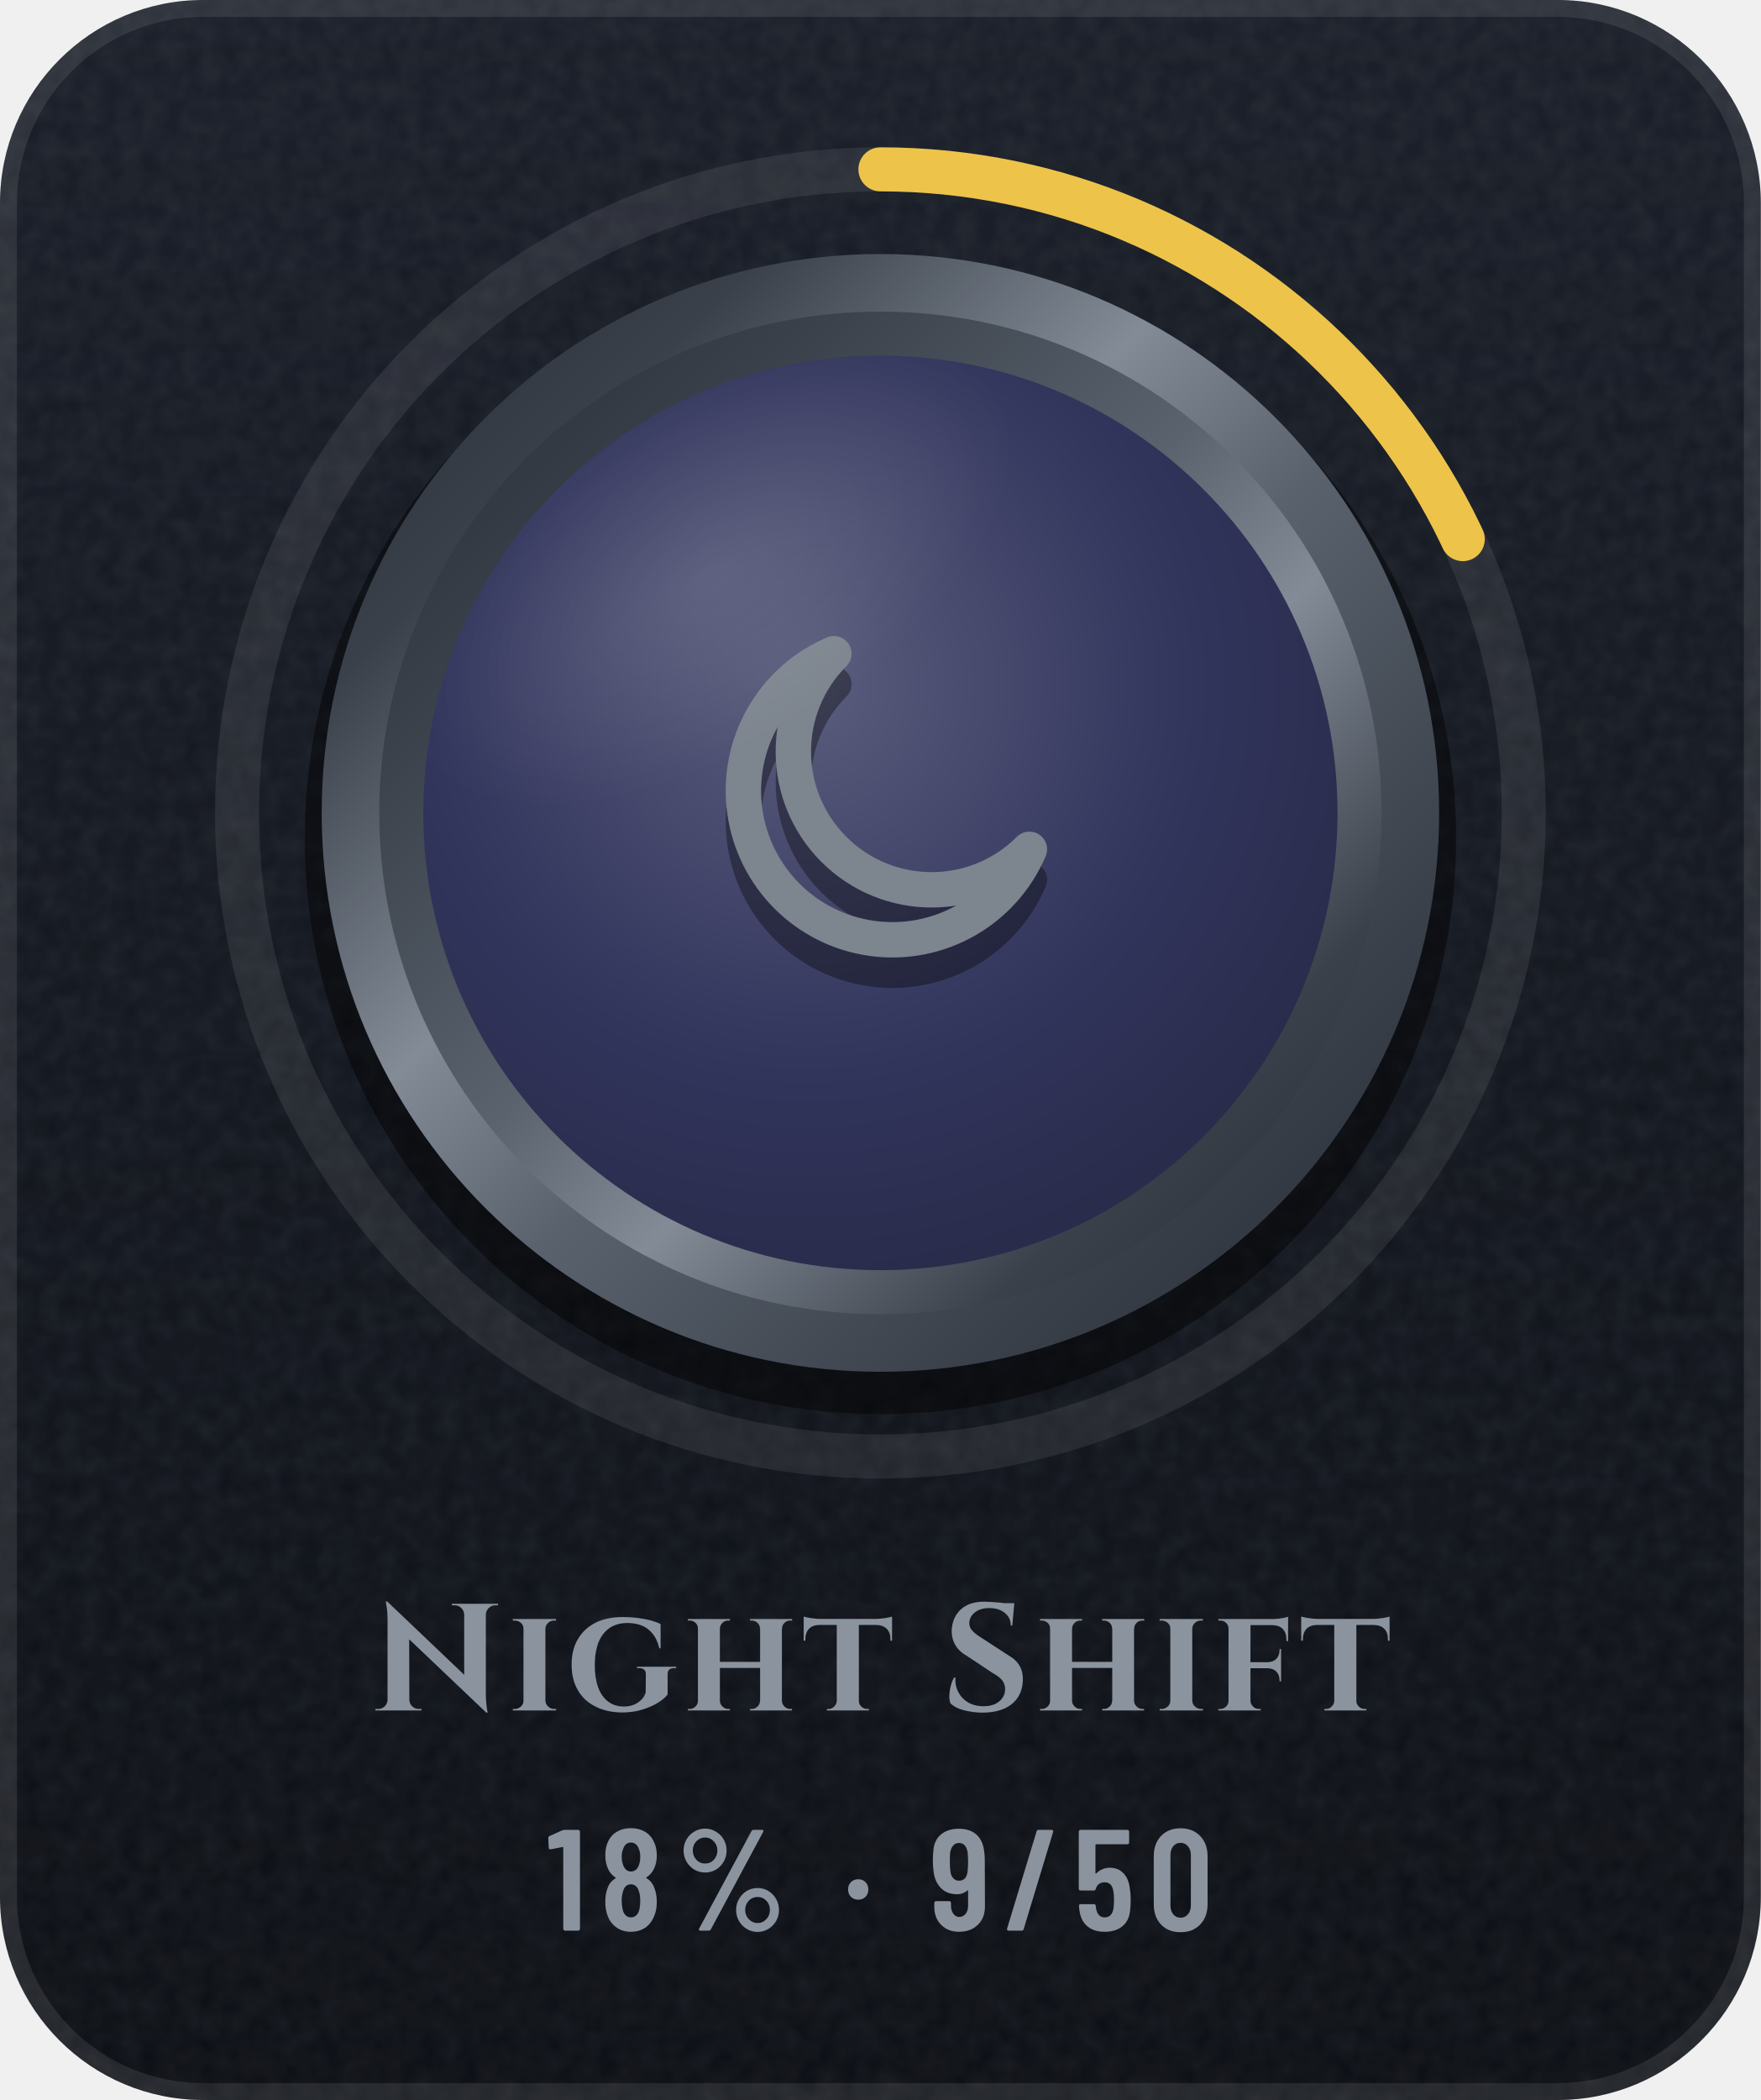
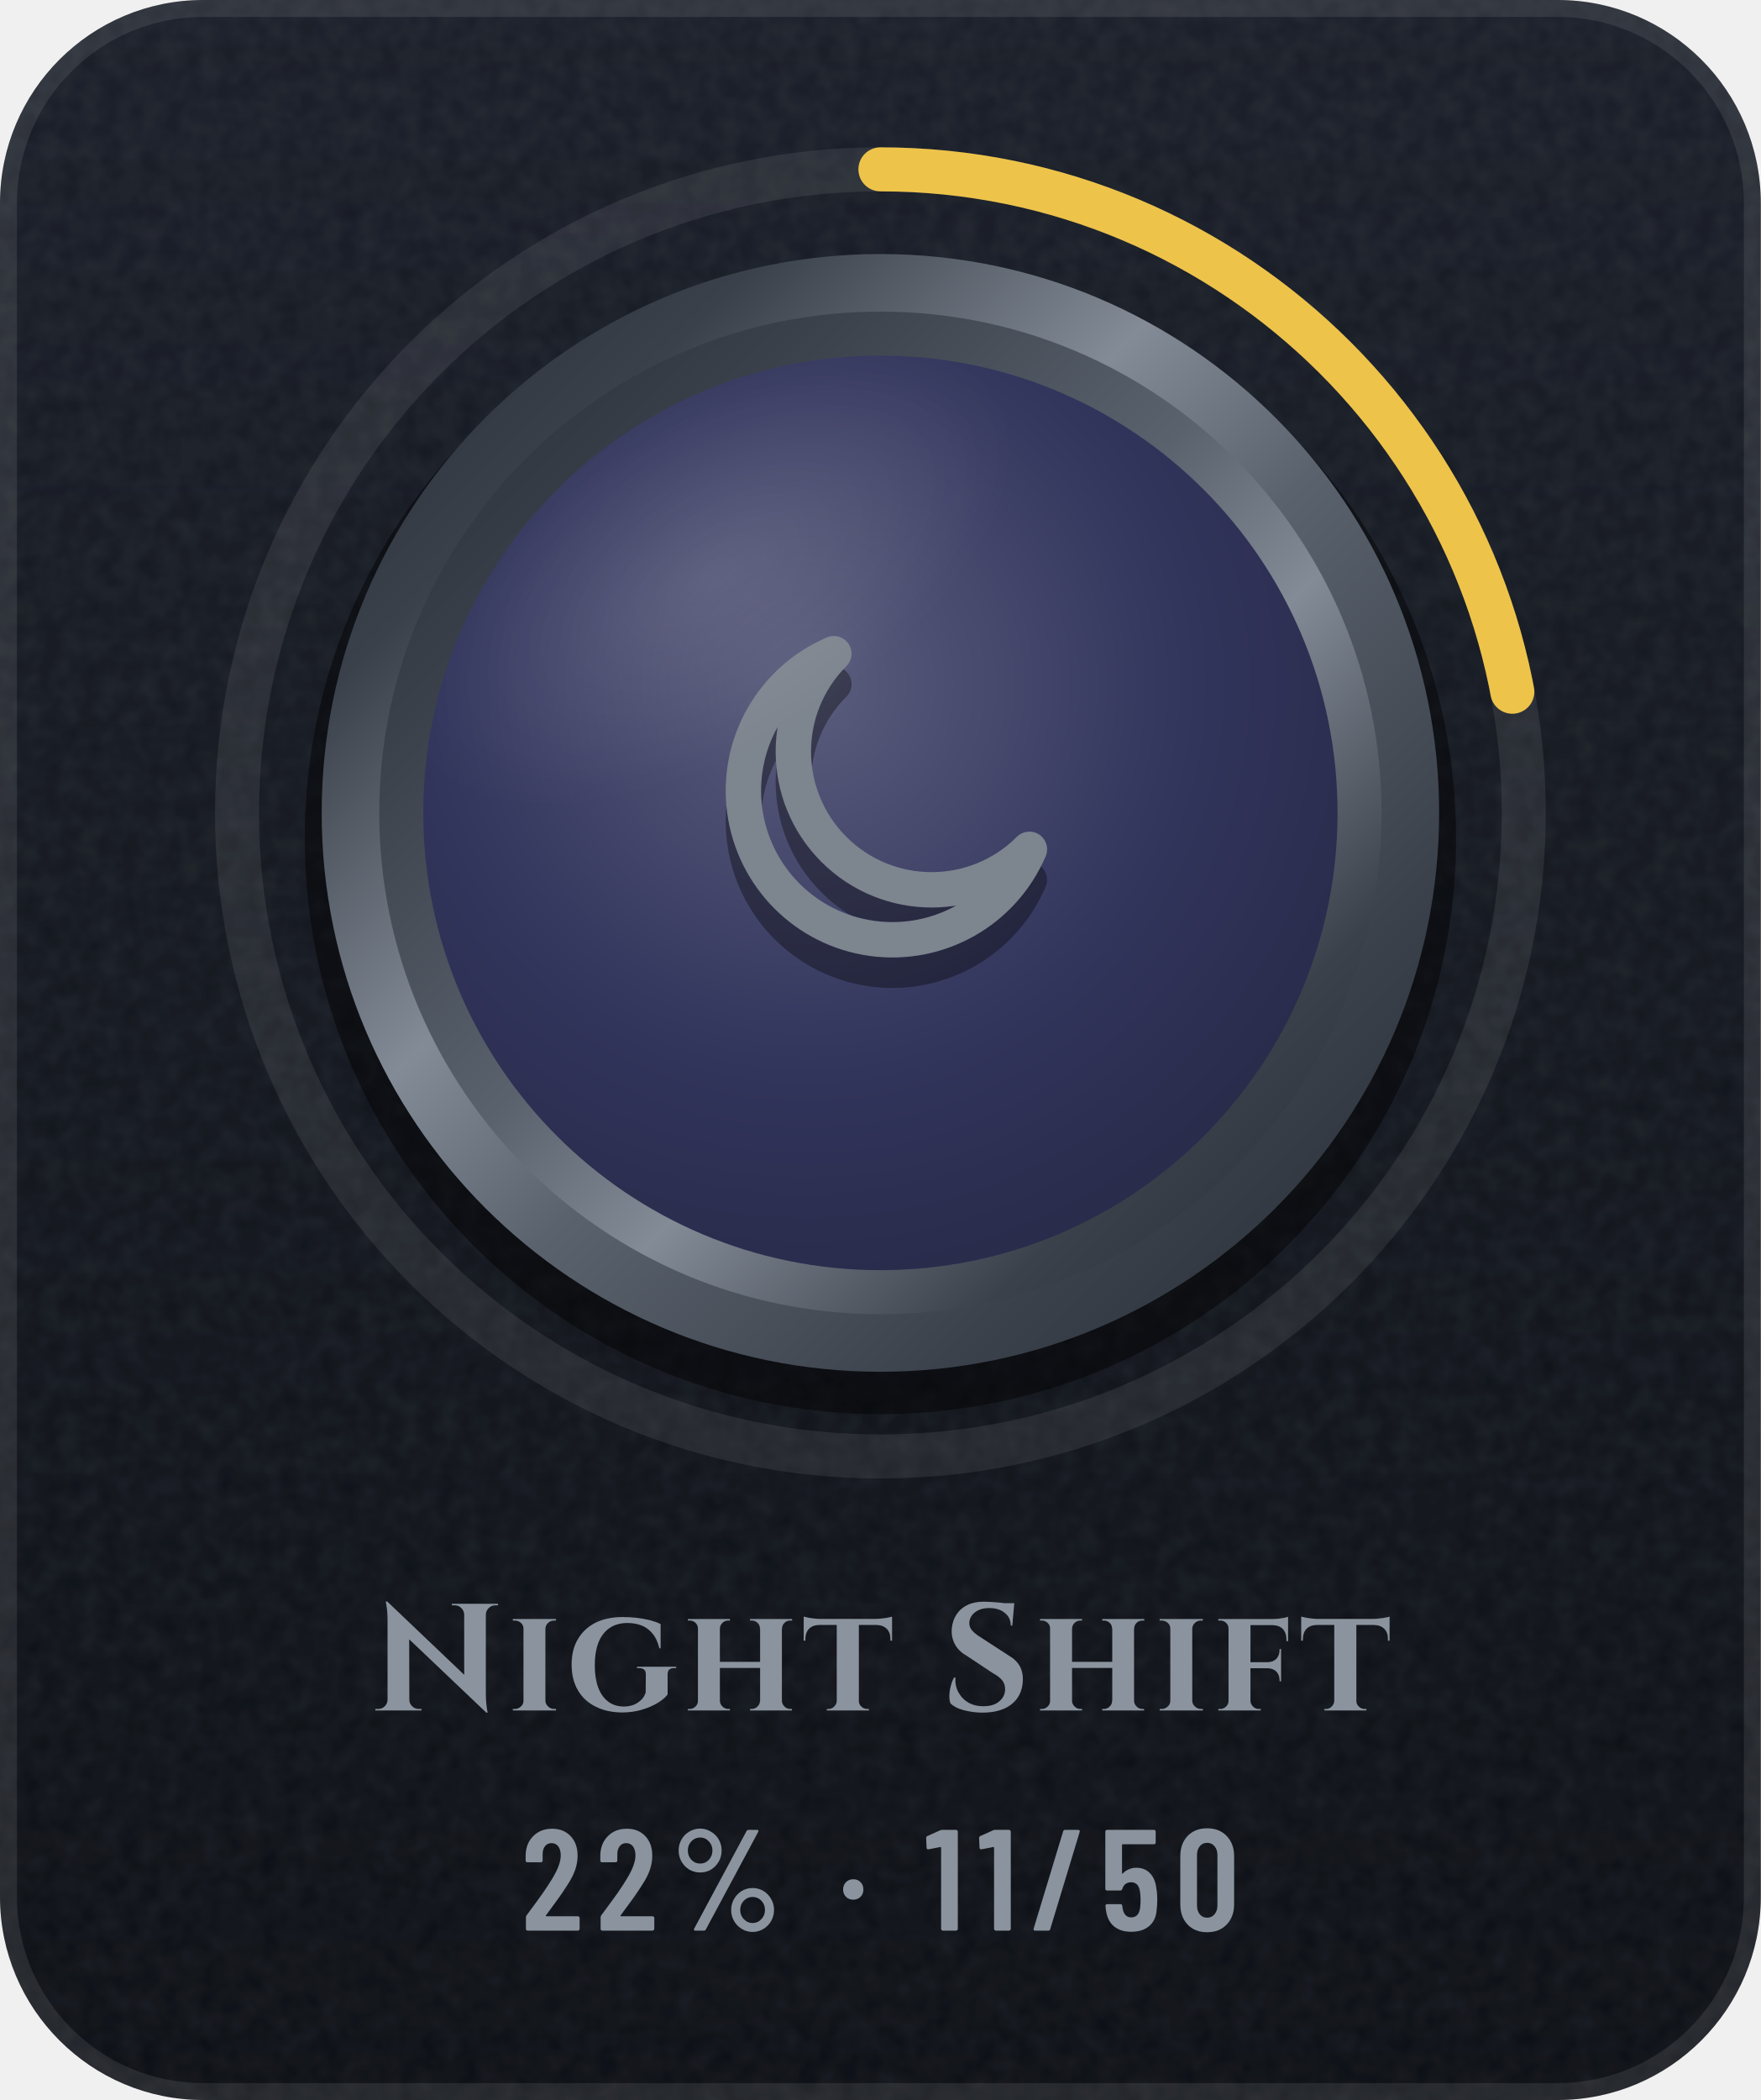
- <svg xmlns="http://www.w3.org/2000/svg" width="104" height="124" viewBox="0 0 104 124" role="img" aria-label="Night Shift: 18% (9 of 50)">
+ <svg xmlns="http://www.w3.org/2000/svg" width="104" height="124" viewBox="0 0 104 124" role="img" aria-label="Night Shift: 22% (11 of 50)">
  <defs>
    <linearGradient id="bg" x1="0" y1="0" x2="0" y2="1">
      <stop offset="0" stop-color="#171C26" />
      <stop offset="1" stop-color="#0A0D13" />
    </linearGradient>
    <clipPath id="card">
      <rect width="104" height="124" rx="12" />
    </clipPath>
    <filter id="grain" x="0" y="0" width="100%" height="100%">
      <feTurbulence type="fractalNoise" baseFrequency=".85" numOctaves="2" stitchTiles="stitch" />
      <feColorMatrix values="0 0 0 0 1 0 0 0 0 1 0 0 0 0 1 0 0 0 .07 0" />
    </filter>
    <radialGradient id="glow" cx=".5" cy=".5" r=".5">
      <stop offset="0" stop-color="#5A626D" stop-opacity="0" />
      <stop offset="1" stop-color="#5A626D" stop-opacity="0" />
    </radialGradient>
    <linearGradient id="mh" x1="0" y1="0" x2="1" y2="0">
      <stop offset="0" stop-color="#252A32" />
      <stop offset="0.2" stop-color="#3A414B" />
      <stop offset="0.4" stop-color="#838B96" />
      <stop offset="0.54" stop-color="#5A626D" />
      <stop offset="0.78" stop-color="#3A414B" />
      <stop offset="1" stop-color="#252A32" />
    </linearGradient>
    <linearGradient id="md" x1="0" y1="0" x2="1" y2="1">
      <stop offset="0" stop-color="#252A32" />
      <stop offset="0.2" stop-color="#3A414B" />
      <stop offset="0.4" stop-color="#838B96" />
      <stop offset="0.54" stop-color="#5A626D" />
      <stop offset="0.78" stop-color="#3A414B" />
      <stop offset="1" stop-color="#252A32" />
    </linearGradient>
    <linearGradient id="mdr" x1="1" y1="1" x2="0" y2="0">
      <stop offset="0" stop-color="#252A32" />
      <stop offset="0.2" stop-color="#3A414B" />
      <stop offset="0.4" stop-color="#838B96" />
      <stop offset="0.54" stop-color="#5A626D" />
      <stop offset="0.78" stop-color="#3A414B" />
      <stop offset="1" stop-color="#252A32" />
    </linearGradient>
    <linearGradient id="dia" x1="0" y1="0" x2="1" y2="0">
      <stop offset="0" stop-color="#6CCBFF" />
      <stop offset=".5" stop-color="#C4B2FF" />
      <stop offset="1" stop-color="#F29BDD" />
    </linearGradient>
    <linearGradient id="pb" x1="0" y1="0" x2="1" y2="0">
      <stop offset="0" stop-color="#8F5125" />
      <stop offset="1" stop-color="#F5C69A" />
    </linearGradient>
    <linearGradient id="shg" x1="0" y1="0" x2="1" y2="0">
      <stop offset="0" stop-color="#FFFFFF" stop-opacity="0" />
      <stop offset=".5" stop-color="#FFFFFF" stop-opacity=".6" />
      <stop offset="1" stop-color="#FFFFFF" stop-opacity="0" />
    </linearGradient>
    <radialGradient id="en" cx=".42" cy=".36" r=".75">
      <stop offset="0" stop-color="#5B5D7D" />
      <stop offset=".55" stop-color="#32355C" />
      <stop offset="1" stop-color="#262845" />
    </radialGradient>
    <linearGradient id="ig" gradientUnits="userSpaceOnUse" x1="0" y1="34" x2="0" y2="62">
      <stop offset="0" stop-color="#7D858F" />
      <stop offset="1" stop-color="#4E5661" />
    </linearGradient>
    <radialGradient id="gl" cx=".5" cy=".5" r=".5">
      <stop offset="0" stop-color="#FFFFFF" stop-opacity=".45" />
      <stop offset="1" stop-color="#FFFFFF" stop-opacity="0" />
    </radialGradient>
    <clipPath id="fc">
      <circle cx="52" cy="48" r="27" />
    </clipPath>
  </defs>
  <g clip-path="url(#card)">
    <rect width="104" height="124" fill="url(#bg)" />
    <rect width="104" height="124" filter="url(#grain)" />
  </g>
  <rect x=".5" y=".5" width="103" height="123" rx="11.5" fill="none" stroke="#FFFFFF" stroke-opacity=".09" />
  <circle cx="52" cy="48" r="48" fill="url(#glow)" />
  <circle cx="52" cy="48" r="38" fill="none" stroke="#FFFFFF" stroke-opacity=".08" stroke-width="2.6" />
-   <circle cx="52" cy="48" r="38" fill="none" stroke="#EDC34A" stroke-width="2.6" stroke-linecap="round" stroke-dasharray="43 238.8" transform="rotate(-90 52 48)" />
+   <circle cx="52" cy="48" r="38" fill="none" stroke="#EDC34A" stroke-width="2.6" stroke-linecap="round" stroke-dasharray="52.5 238.8" transform="rotate(-90 52 48)" />
  <circle cx="52" cy="49.5" r="34" fill="#000000" fill-opacity=".45" />
  <circle cx="52" cy="48" r="33" fill="url(#md)" />
  <circle cx="52" cy="48" r="29.6" fill="url(#mdr)" />
  <circle cx="52" cy="48" r="27" fill="url(#en)" />
  <g transform="translate(38.8 36) scale(1.1)" fill="none" stroke="#000000" stroke-width="1.9" stroke-linecap="round" stroke-linejoin="round" stroke-opacity=".35">
    <path d="M20 14.5A8 8 0 1 1 9.5 4 6.5 6.5 0 0 0 20 14.5z" />
  </g>
  <g transform="translate(38.8 34.2) scale(1.1)" fill="none" stroke="url(#ig)" stroke-width="1.9" stroke-linecap="round" stroke-linejoin="round">
    <path d="M20 14.5A8 8 0 1 1 9.5 4 6.5 6.5 0 0 0 20 14.5z" />
  </g>
  <g clip-path="url(#fc)">
    <ellipse cx="42" cy="34" rx="20" ry="10" transform="rotate(-32 42 34)" fill="url(#gl)" opacity=".25" />
  </g>
  <g transform="translate(21.9 101) scale(0.009 -0.009)" fill="#8B949E">
    <use href="#s78" x="0" />
    <use href="#s105" x="898" />
    <use href="#s103" x="1284" />
    <use href="#s104" x="2047" />
    <use href="#s116" x="2831" />
    <use href="#s83" x="3747" />
    <use href="#s104" x="4358" />
    <use href="#s105" x="5143" />
    <use href="#s102" x="5528" />
    <use href="#s116" x="6096" />
  </g>
-   <g transform="translate(32.3 114) scale(0.0085 -0.0085)" fill="#8B949E">
-     <use href="#m49" x="0" />
-     <use href="#m56" x="368" />
-     <use href="#m37" x="896" />
-     <use href="#m183" x="2056" />
-     <use href="#m57" x="2660" />
-     <use href="#m47" x="3177" />
-     <use href="#m53" x="3657" />
-     <use href="#m48" x="4179" />
+   <g transform="translate(30.8 114) scale(0.0085 -0.0085)" fill="#8B949E">
+     <use href="#m50" x="0" />
+     <use href="#m50" x="519" />
+     <use href="#m37" x="1038" />
+     <use href="#m183" x="2198" />
+     <use href="#m49" x="2802" />
+     <use href="#m49" x="3170" />
+     <use href="#m47" x="3538" />
+     <use href="#m53" x="4018" />
+     <use href="#m48" x="4540" />
  </g>
  <defs>
    <path id="m37" d="M54 557Q54 598 74 633Q94 668 128 688Q163 709 204 709Q244 709 278 688Q313 668 333 633Q353 598 353 557Q353 515 333 480Q313 445 279 424Q245 404 204 404Q163 404 128 424Q94 445 74 480Q54 515 54 557ZM162 14 526 692Q530 700 541 700H599Q606 700 608 696Q610 692 607 686L243 8Q239 0 228 0H170Q163 0 161 4Q159 8 162 14ZM289 557Q289 594 264 620Q239 647 204 647Q168 647 143 621Q118 595 118 557Q118 519 143 492Q168 466 204 466Q240 466 264 492Q289 519 289 557ZM419 144Q419 185 439 220Q459 255 493 276Q527 296 568 296Q609 296 643 276Q677 255 697 220Q717 185 717 144Q717 102 697 67Q677 32 643 12Q609 -9 568 -9Q527 -9 493 12Q459 32 439 67Q419 102 419 144ZM654 144Q654 182 629 208Q604 234 568 234Q532 234 507 208Q482 182 482 144Q482 106 507 80Q532 53 568 53Q604 53 629 80Q654 106 654 144Z" />
    <path id="m47" d="M21 14 226 690Q229 700 239 700H331Q337 700 340 696Q343 692 341 686L136 10Q133 0 123 0H31Q25 0 22 4Q19 8 21 14Z" />
    <path id="m48" d="M38 183V517Q38 604 89 658Q140 711 224 711Q309 711 360 658Q412 604 412 517V183Q412 96 360 42Q309 -11 224 -11Q140 -11 89 42Q38 96 38 183ZM296 176V524Q296 563 276 586Q257 610 224 610Q192 610 173 586Q154 563 154 524V176Q154 137 173 114Q192 90 224 90Q257 90 276 114Q296 137 296 176Z" />
    <path id="m49" d="M122 700H218Q223 700 226 696Q230 693 230 688V12Q230 7 226 4Q223 0 218 0H126Q121 0 118 4Q114 7 114 12V576Q114 578 112 580Q111 582 109 581L27 565H24Q13 565 13 576L10 643Q10 653 18 657L107 697Q114 700 122 700Z" />
+     <path id="m50" d="M173 100H392Q397 100 400 96Q404 93 404 88V12Q404 7 400 4Q397 0 392 0H43Q38 0 34 4Q31 7 31 12V92Q31 101 36 107L75 160Q114 212 152 266Q189 320 215 363Q273 459 273 522Q273 562 256 585Q238 608 209 608Q180 608 163 586Q146 563 147 526V487Q147 482 144 478Q140 475 135 475H41Q36 475 32 478Q29 482 29 487V530Q33 610 84 659Q134 708 214 708Q293 708 342 656Q390 605 390 521Q390 471 373 422Q356 373 319 317Q294 277 260 229Q225 181 214 166Q184 126 170 106Q168 104 169 102Q170 100 173 100Z" />
    <path id="m53" d="M400 216Q400 175 396 146Q391 72 344 32Q297 -8 219 -8Q145 -8 99 30Q53 68 43 144L40 172Q40 184 52 184H144Q156 184 157 172Q157 166 159 154Q171 92 219 92Q244 92 260 108Q275 124 280 153Q284 178 284 217Q284 254 278 281Q273 307 258 322Q242 336 219 336Q171 336 157 290Q154 279 144 279H51Q46 279 42 282Q39 286 39 291V688Q39 693 42 696Q46 700 51 700H377Q382 700 386 696Q389 693 389 688V612Q389 607 386 604Q382 600 377 600H160Q155 600 155 595V400Q155 397 157 396Q159 396 161 398Q178 416 202 426Q227 437 254 437Q314 437 350 398Q387 360 394 290Q400 259 400 216Z" />
-     <path id="m56" d="M325 364Q358 345 375 306Q396 259 396 200Q396 147 380 107Q360 53 318 22Q275 -8 216 -8Q158 -8 116 22Q73 52 53 106Q38 148 38 200Q38 259 56 301Q71 341 109 363Q113 366 109 369Q76 390 58 427Q38 470 38 523Q38 581 58 620Q78 664 120 688Q161 712 216 712Q270 712 312 688Q353 665 374 621Q396 579 396 523Q396 471 376 429Q358 392 325 371Q319 367 325 364ZM159 559Q152 541 152 513Q152 483 162 456Q169 435 183 423Q197 411 216 411Q237 411 252 424Q266 436 273 459Q281 483 281 513Q281 547 271 568Q264 589 250 600Q236 612 216 612Q198 612 184 602Q171 591 164 573ZM281 206Q281 244 272 271Q266 295 252 308Q237 322 216 322Q195 322 180 308Q166 294 160 268Q152 242 152 208Q152 177 158 151Q163 123 178 108Q194 92 216 92Q239 92 255 108Q271 124 276 153Q281 180 281 206Z" />
-     <path id="m57" d="M384 168Q384 87 334 40Q285 -8 204 -8Q128 -8 80 40Q32 88 32 168V193Q32 198 36 202Q39 205 44 205H136Q141 205 144 202Q148 198 148 193V174Q148 140 164 118Q181 95 204 95Q232 95 250 117Q267 139 267 174V276Q267 279 265 280Q263 281 261 279Q232 253 189 253Q120 253 77 297Q34 341 27 414Q22 447 22 484Q22 518 25 549Q29 625 76 666Q124 708 203 708Q276 708 322 670Q368 631 378 556Q383 526 383 493ZM267 476Q267 506 264 543Q253 609 204 609Q179 609 163 591Q147 573 142 540Q140 516 140 476Q140 439 145 405Q150 377 166 362Q181 347 204 347Q228 347 244 362Q259 378 263 408Q267 443 267 476Z" />
    <path id="m183" d="M37 286Q37 317 57 337Q77 357 108 357Q139 357 158 337Q178 317 178 286Q178 255 158 235Q138 215 108 215Q77 215 57 235Q37 255 37 286Z" />
    <path id="s78" d="M108 715 613 234V629Q612 655 594 672Q577 690 551 690H532V700H835V690H817Q792 690 774 672Q756 655 755 629V114Q755 77 758 48Q761 18 764 2L767 -14H758L252 467L253 71Q253 46 271 28Q289 10 314 10H333V0H30V10H49Q74 10 92 28Q110 46 110 71V590Q110 646 104 681L98 715Z" />
    <path id="s83" d="M277 714Q297 714 326 712Q356 710 388 707Q399 705 409 704H476L475 692Q475 692 475 692L463 557H453Q453 609 414 640Q376 672 312 672Q254 672 218 644Q183 616 181 576Q180 546 200 524Q220 502 251 483L442 359Q488 333 512 291Q535 249 532 193Q527 95 457 40Q387 -14 267 -14Q223 -14 182 -6Q140 1 108 14Q76 28 57 47Q49 69 50 100Q51 131 60 163Q68 195 81 216H90Q86 165 108 122Q131 78 174 52Q218 27 278 28Q344 29 380 62Q416 94 416 140Q416 171 398 196Q379 221 337 244L162 360Q109 390 85 437Q61 484 66 539Q71 591 97 630Q123 670 168 692Q214 714 277 714Z" />
    <path id="s102" d="M446 403V191H436V199Q436 232 416 254Q395 276 359 277H245V63Q246 41 262 26Q277 10 300 10H313L312 0H34V10H47Q69 10 85 26Q101 41 101 63V537Q101 560 85 575Q69 590 47 590H34V600H386Q405 600 426 602Q448 605 466 608Q484 612 492 615V455H481V465Q481 508 458 534Q434 559 389 560H245V317H359Q395 318 416 340Q436 363 436 396V403Z" />
    <path id="s103" d="M370 613Q416 613 462 608Q509 602 550 592Q590 581 618 567V408H610Q594 472 562 508Q531 544 490 559Q449 574 401 574Q331 574 283 541Q235 508 210 446Q186 383 186 295Q186 212 208 152Q230 92 273 59Q316 26 377 26Q409 26 438 36Q467 47 489 68Q511 88 520 118L521 238Q521 258 510 268Q498 278 477 278H463V287H720V278H707Q683 278 672 266Q664 256 664 238V105Q643 77 599 50Q555 23 495 5Q435 -13 364 -13Q264 -12 190 26Q116 63 75 133Q34 203 34 301Q34 399 75 468Q116 538 191 576Q266 613 370 613Z" />
    <path id="s104" d="M100 63V537Q100 560 84 575Q68 590 46 590H34V600H310V590H299Q277 590 261 575Q245 560 244 537V319H508V537H507Q507 560 491 575Q475 590 453 590H442V600H718V590H706Q683 590 668 575Q652 560 652 537H651V63Q652 41 668 26Q683 10 706 10H717V0H442V10H453Q475 10 491 26Q507 41 507 63H508V279H244V63Q245 41 261 26Q277 10 299 10H310V0H34V10H46Q68 10 84 26Q100 41 100 63Z" />
    <path id="s105" d="M104 63V537Q104 560 87 575Q70 590 46 590H34V600H318L317 590H306Q282 590 266 575Q249 560 248 537V63Q249 41 266 26Q282 10 306 10H318V0H34V10H47Q70 10 87 26Q104 41 104 63Z" />
    <path id="s116" d="M590 616V458H579V467Q580 510 556 535Q531 560 488 561H372V63Q372 41 388 26Q404 10 427 10H438V0H162V10H173Q195 10 210 26Q226 41 227 63V561H112Q68 560 44 535Q21 510 21 467V458H10V616Q19 614 36 610Q54 606 76 604Q97 601 115 601H484Q503 601 525 604Q547 606 565 610Q583 613 590 616Z" />
  </defs>
</svg>
